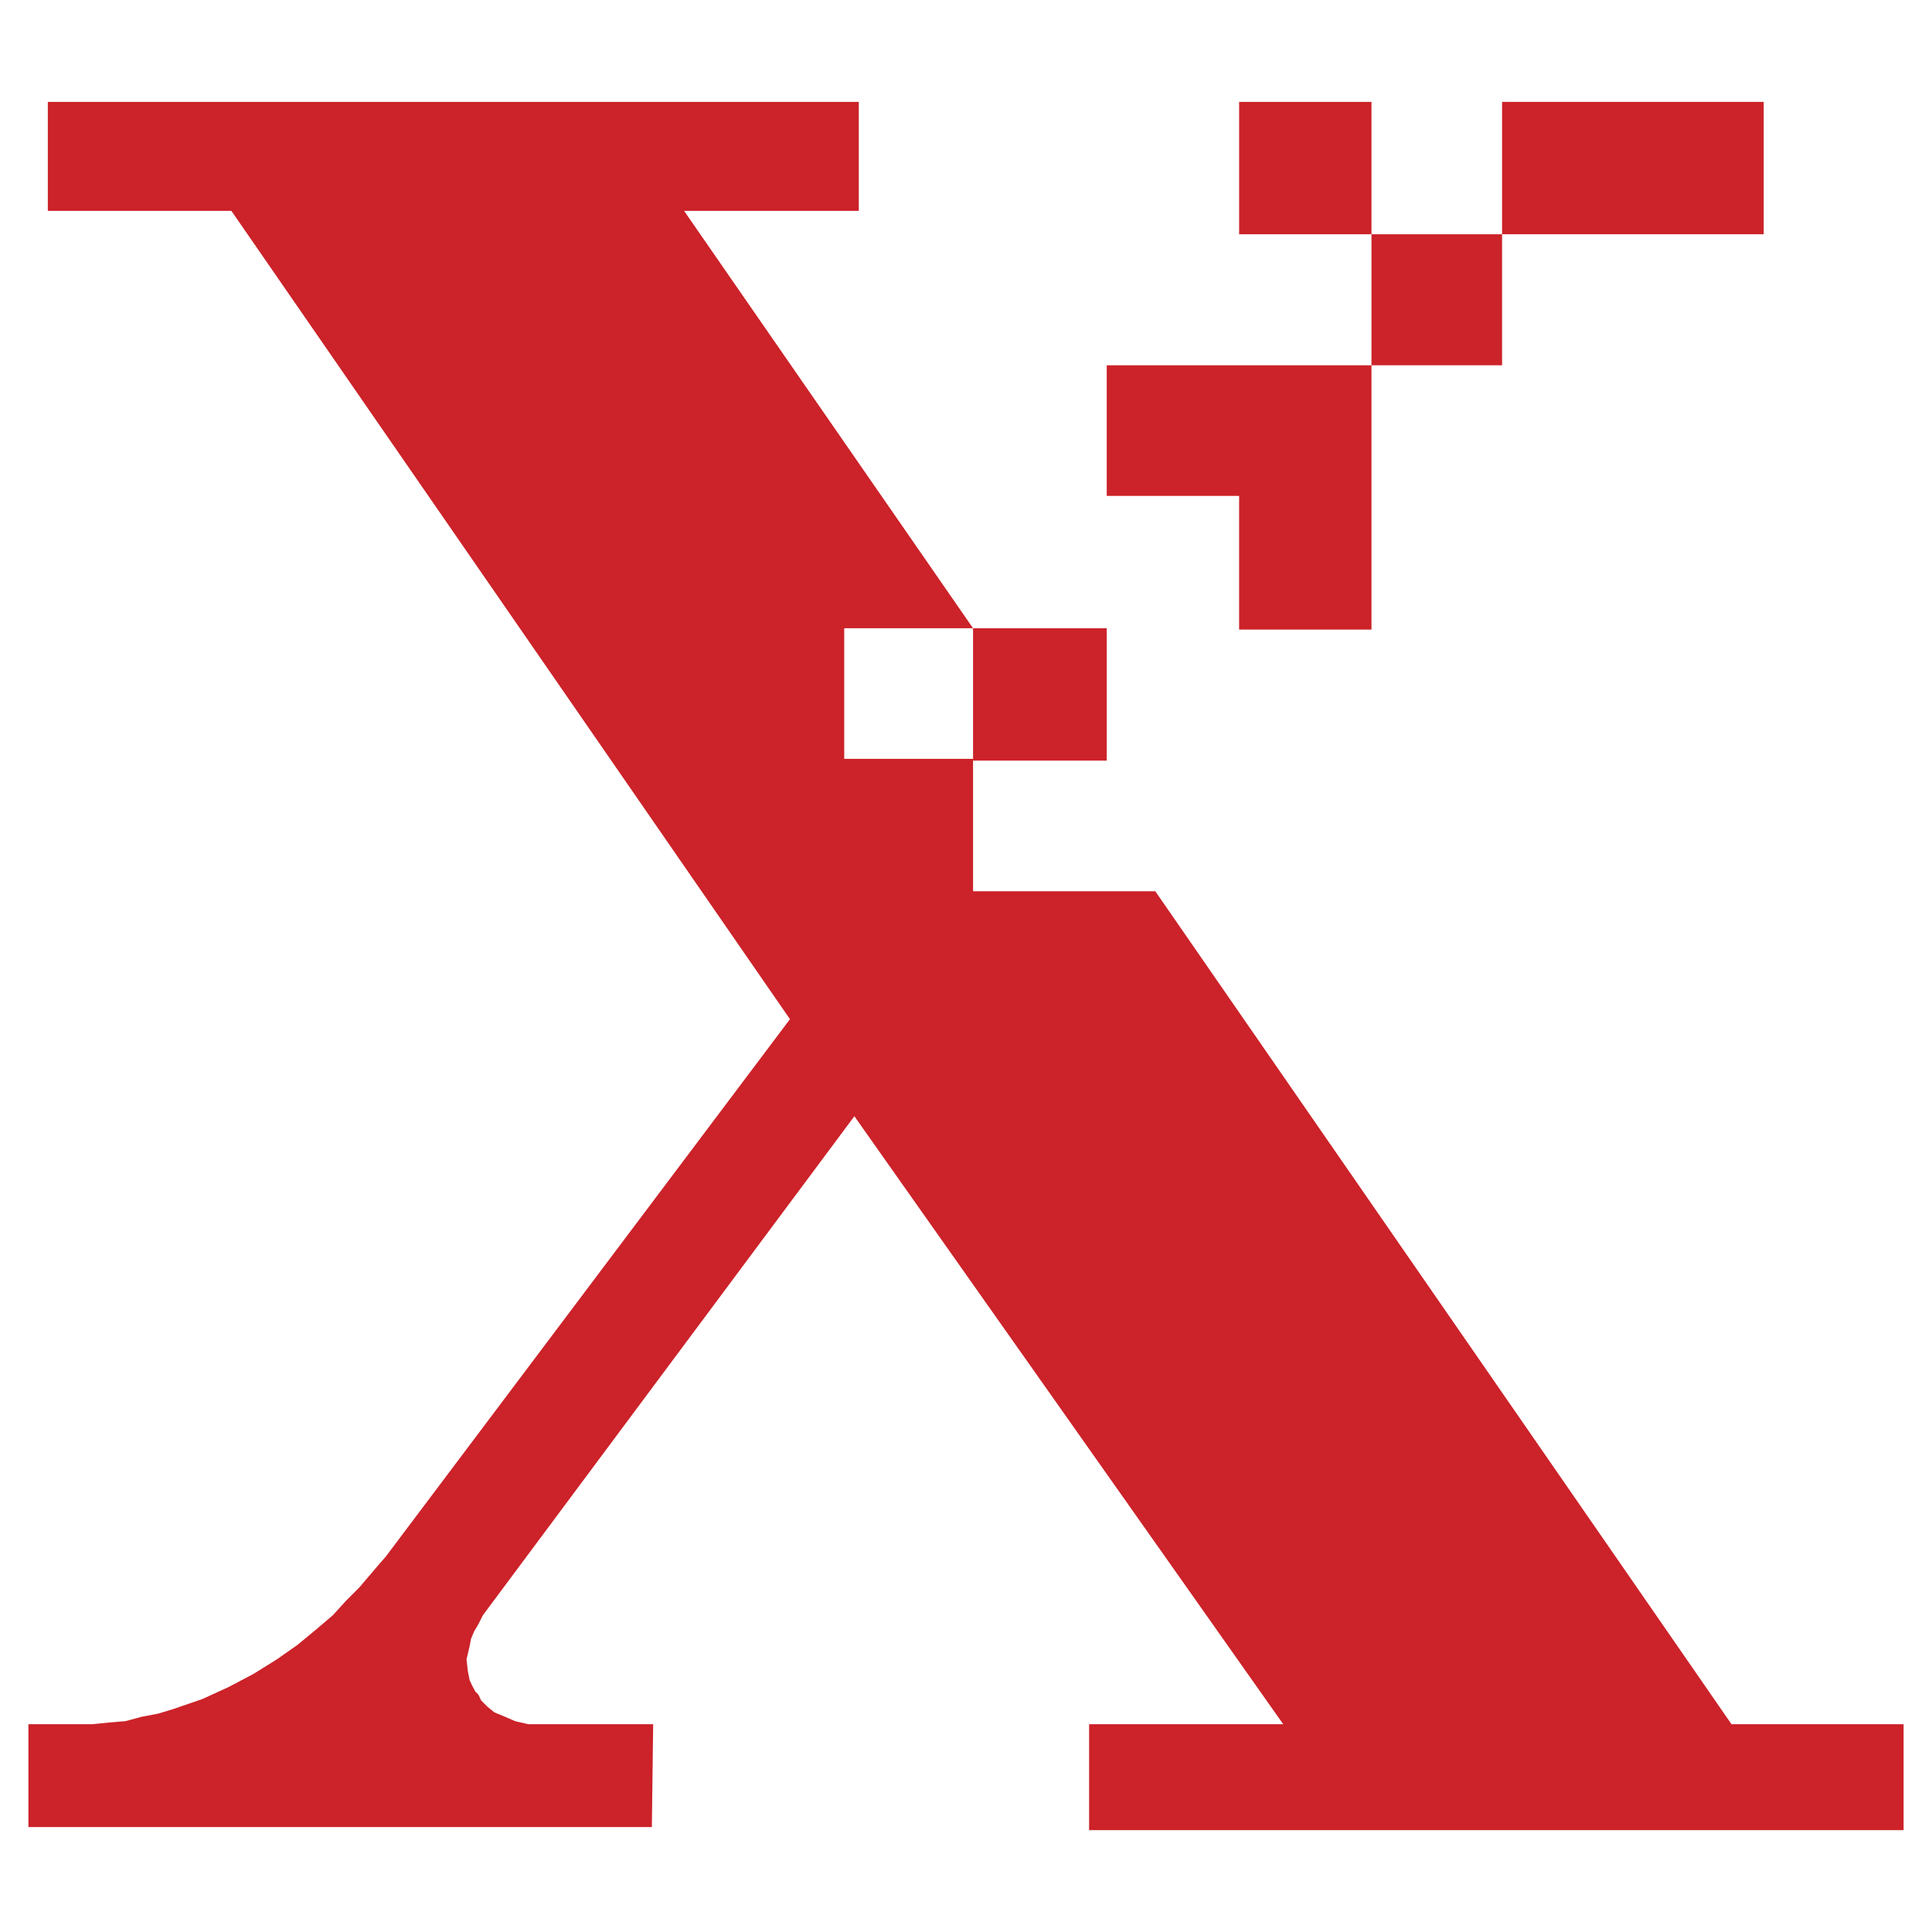
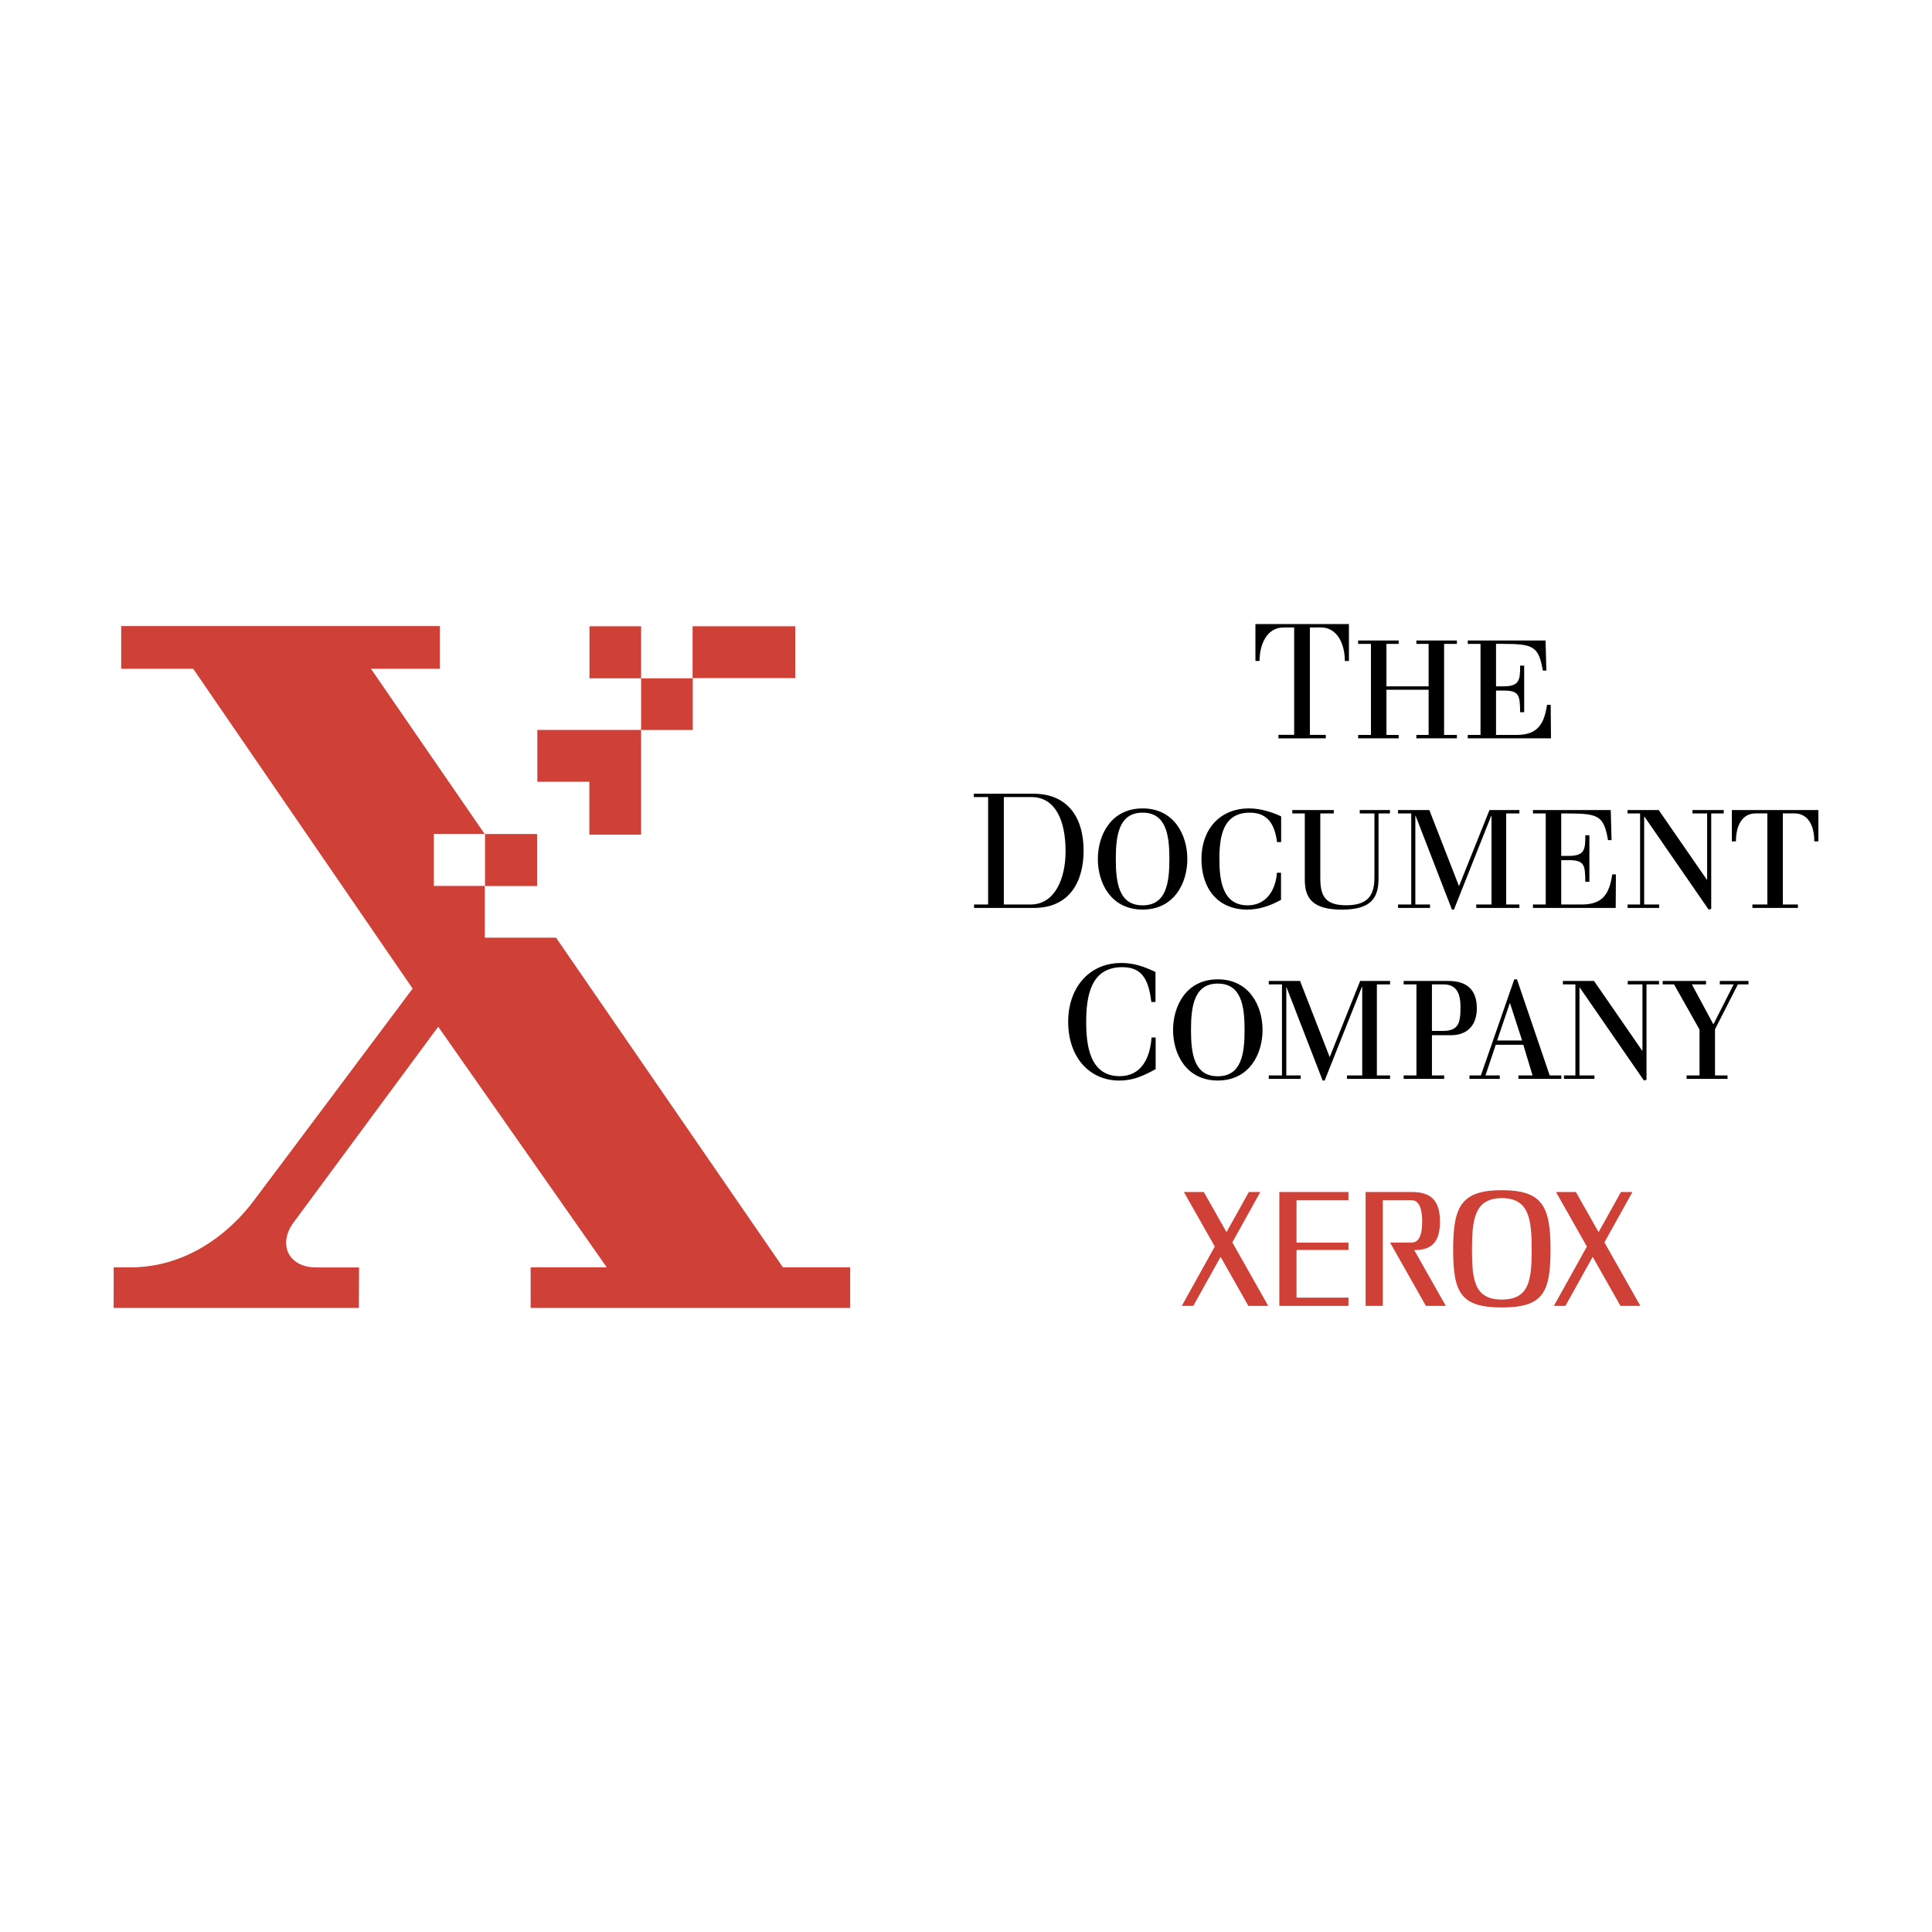
<svg xmlns="http://www.w3.org/2000/svg" width="2500" height="2500" viewBox="0 0 192.756 192.756">
  <g fill-rule="evenodd" clip-rule="evenodd">
    <path fill="#fff" d="M0 0h192.756v192.756H0V0z" />
-     <path fill="#cc2229" d="M115.262 88.917l57.492 83.11h17.168v10.565H108.66v-10.565h19.369l-42.788-60.66-37.065 49.787-.441.881-.44.748-.308.748-.132.705-.308 1.321.132 1.187.176.881.264.572.308.573.308.308.265.572.616.618.704.572 1.057.439 1.012.44 1.32.308h12.458l-.131 10.256H2.834v-10.256H9.173l1.762-.175 1.584-.133 1.629-.44 1.629-.308 1.452-.44 2.95-1.013 2.597-1.188 2.509-1.32 2.333-1.453 2.069-1.453 1.761-1.454 1.76-1.496 1.321-1.453 1.321-1.32 1.761-2.069.881-1.013 40.322-53.615-55.73-80.647H4.771V10.165h80.91v10.872H68.249l28.833 41.644H84.228V75.71h12.854v13.207h18.18zM136.832 23.371V10.165h-13.205v13.206h13.205zM149.863 36.445V23.371h-13.031v13.074h13.031z" />
-     <path fill="#cc2229" d="M110.42 75.887V62.681H97.082v13.206h13.338zM110.42 36.445h26.412v26.368h-13.205V49.475H110.42v-13.03zM175.967 23.371V10.165h-26.104v13.206h26.104z" />
+     <path d="M55.474 93.549l22.639 32.891h6.71v4.055H52.942v-4.055h7.593l-16.813-24.004-14.556 19.701c-1.184 1.797-.303 3.039-.303 3.039.174.311.877 1.291 2.722 1.277h4.238l-.019 4.041H11.338l.002-4.049h1.773c7.504-.062 11.767-6.098 12.208-6.658s15.847-21.154 15.847-21.154L19.276 66.725h-7.183v-4.264h31.792v4.264h-6.874L48.35 83.198h-5.066v5.194h5.086v5.158l7.104-.001zM58.811 67.675h5.153v-5.189h-5.153v5.189zM63.964 72.829h5.154v-5.152h-5.154v5.152z" fill="#cf4037" />
+     <path fill="#cf4037" d="M48.392 88.398h5.193v-5.189h-5.193v5.189zM53.609 72.825h10.355v10.451H58.8v-5.28h-5.191v-5.171zM69.1 67.654h10.246v-5.171H69.1v5.171zM126.533 130.287l-3.584-6.336 2.793-5.023h-1.146l-2.227 4-2.265-4h-1.987l3.082 5.441-3.291 5.918h1.149l2.722-4.892 2.77 4.892h1.984zM127.639 118.928h6.896v.818h-5.181v4.229h5.181v.736h-5.181v4.754h5.181v.822h-6.896v-11.359zM140.574 119.746h-2.611v10.541h-1.715v-11.359h4.598c1.586 0 2.822.525 2.822 2.943 0 2.314-1.082 2.848-2.572 2.848l3.152 5.568h-1.984l-3.576-6.316h2.158c.91-.008 1.041-1.184 1.045-2.1.004-.924-.17-2.125-1.045-2.125-.522 0-.166-.01-.272 0zM163.66 130.287l-3.586-6.336 2.795-5.023h-1.148l-2.229 4-2.265-4h-1.985l3.082 5.441-3.291 5.918h1.149l2.72-4.892 2.772 4.892h1.986zM146.861 124.691c0-3.051.262-5.154 2.979-5.154 2.715 0 2.977 2.104 2.977 5.154s-.262 4.965-2.977 4.965c-2.717 0-2.979-1.914-2.979-4.965 0-2.209 0 2.209 0 0zm7.836 0c0-4.312-.783-5.943-4.857-5.943-4.076 0-4.859 1.631-4.859 5.943s.783 5.754 4.859 5.754c4.074 0 4.857-1.441 4.857-5.754z" />
+     <path d="M98.586 79.524h-1.428v-.334h5.943c3.322 0 5.01 2.244 5.01 5.688 0 2.916-1.275 5.707-4.965 5.707h-5.963v-.344h1.402V79.524h.001zm1.566 10.717h2.676c2.391 0 3.484-2.536 3.484-5.31 0-3.139-1.047-5.408-3.422-5.408h-2.738v10.718zM113.998 80.655c3.133 0 4.463 2.637 4.463 5.053 0 2.418-1.33 5.041-4.463 5.041-3.135 0-4.465-2.623-4.465-5.041 0-2.416 1.33-5.053 4.465-5.053zm0 .424c-2.361 0-2.674 2.253-2.674 4.629 0 2.378.312 4.618 2.674 4.618s2.672-2.24 2.672-4.618c0-2.376-.311-4.629-2.672-4.629zM127.82 84.015h-.408c-.215-1.652-.854-2.936-2.711-2.936-2.674 0-3.041 2.335-3.041 4.616 0 1.926.219 4.631 2.809 4.631 1.887 0 2.809-1.544 2.932-3.252h.406v2.706c-1.221.669-2.277.969-3.377.969-2.945 0-4.561-2.117-4.561-5.054 0-2.909 1.805-5.04 4.75-5.04 1.072 0 2.211.328 3.201.792v2.568zM130.18 81.16h-1.248v-.341h4.139v.341h-1.344v6.445c0 1.762.475 2.714 2.578 2.714 2.361 0 2.822-1.186 2.822-2.824V81.16h-1.465v-.341h3.012v.341h-1.139v6.485c0 1.872-.664 3.108-3.65 3.108-2.932 0-3.705-1.141-3.705-2.972V81.16zM140.801 81.16h-1.317v-.341h3.121l2.959 7.594 3.04-7.594h2.984v.341h-1.317v9.083h1.317v.342h-4.301v-.342h1.52v-8.851h-.028l-3.717 9.357h-.203l-3.623-9.357h-.027v8.851h1.465v.342h-3.19v-.342h1.317V81.16zM154.219 81.16h-1.275v-.341h7.76l.082 3.004h-.354c-.42-2.418-.922-2.663-4.016-2.663h-.652v4.234h.734c1.572 0 1.682-.588 1.668-2.062h.408v4.644h-.408c-.014-1.707-.096-2.158-1.668-2.158h-.734v4.425h2.049c2.078 0 2.756-1.051 3.041-3.005h.365l-.02 3.347h-8.256v-.342h1.275V81.16h.001zM163.633 81.16h-1.248v-.341h3.105l4.805 6.952h.027V81.16h-1.467v-.341h3.122v.341h-1.248v9.521l-.258.068-6.405-9.274h-.027v8.768h1.494v.342h-3.148v-.342h1.248V81.16zM176.328 81.155h-1.166c-1.398 0-1.967 1.29-1.967 2.791h-.408v-3.127h8.631v3.127h-.408c.014-1.501-.584-2.791-1.969-2.791h-1.166v9.088h1.504v.342h-4.543v-.342h1.492v-9.088zM115.283 99.969h-.41c-.254-1.928-.727-3.475-2.896-3.475-3.119 0-3.607 2.803-3.607 5.465 0 2.246.316 5.41 3.34 5.41 2.199 0 3.039-1.865 3.18-3.857h.41v3.156c-1.424.781-2.355 1.139-3.639 1.139-2.855 0-5.09-2.191-5.09-5.902 0-3.104 1.877-5.829 5.312-5.829 1.25 0 2.244.355 3.4.897v2.996zM121.5 97.709c3.133 0 4.465 2.635 4.465 5.053s-1.332 5.041-4.465 5.041c-3.135 0-4.463-2.623-4.463-5.041s1.328-5.053 4.463-5.053zm0 .424c-2.361 0-2.674 2.254-2.674 4.629 0 2.377.312 4.617 2.674 4.617 2.359 0 2.672-2.24 2.672-4.617 0-2.375-.313-4.629-2.672-4.629zM129.773 107.297v.342h-3.187v-.342h1.316v-9.082h-1.316v-.344h3.121l2.957 7.596 3.039-7.596h2.985v.344h-1.317v9.082h1.317v.342h-4.301v-.342h1.521v-8.85h-.027l-3.719 9.356h-.203l-3.623-9.356v8.846l1.437.004zM141.318 98.215h-1.275v-.344h4.477c1.791 0 2.824.848 2.824 2.719 0 1.885-1.141 2.691-2.553 2.691h-1.926v4.016h1.221v.342h-4.043v-.342h1.275v-9.082zm1.547 4.642h1.072c1.6 0 1.777-.807 1.777-2.391 0-1.297-.367-2.252-1.682-2.252h-1.168v4.643h.001zM151.078 97.709h.271l3.264 9.588h1.162v.342h-4.283v-.342h1.41l-.922-3.061h-2.75l-1.023 3.061h1.424v.342h-3.023v-.342h1.139l3.331-9.588zm-.441 2.326h.014l-1.285 3.777h2.494l-1.223-3.777zM157.178 98.215h-1.248v-.344h3.107l4.803 6.953h.027v-6.609H162.4v-.344h3.121v.344h-1.248v9.519l-.257.069-6.403-9.276h-.029v8.77h1.494v.342h-3.041v-.342h1.141v-9.082zM169.562 102.723l-2.539-4.508h-1.138v-.344h4.328v.344h-1.412l2.144 3.986 2.022-3.986h-1.383v-.344h2.861v.344h-1.056l-2.282 4.478v4.604h1.248v.342h-4.082v-.342h1.289v-4.574zM142.533 64.24h-1.222v-.34h4.043v.34h-1.276v9.084h1.276v.342h-4.043v-.342h1.222v-4.508h-4.207v4.508h1.221v.342h-4.043v-.342h1.275V64.24h-1.275v-.34h4.043v.34h-1.221v4.236h4.207V64.24zM147.713 64.24h-1.275v-.34h7.762l.082 3.004h-.354c-.422-2.418-.924-2.665-4.018-2.665h-.65v4.236h.732c1.574 0 1.684-.587 1.67-2.063h.406v4.645h-.406c-.014-1.708-.096-2.159-1.67-2.159h-.732v4.426h2.049c2.074 0 2.754-1.052 3.039-3.005h.365l.029 3.347h-8.305v-.341h1.275V64.24h.001zM125.27 62.265l9.314-.004v3.688h-.41c.004-1.713-.764-3.351-2.393-3.351l-1.094.004V73.32h1.586v.345l-4.721.003v-.354h1.568V62.607l-.012-.004-1.051.001c-1.629 0-2.383 1.627-2.393 3.341h-.41v-3.677l.016-.003z" />
  </g>
</svg>
